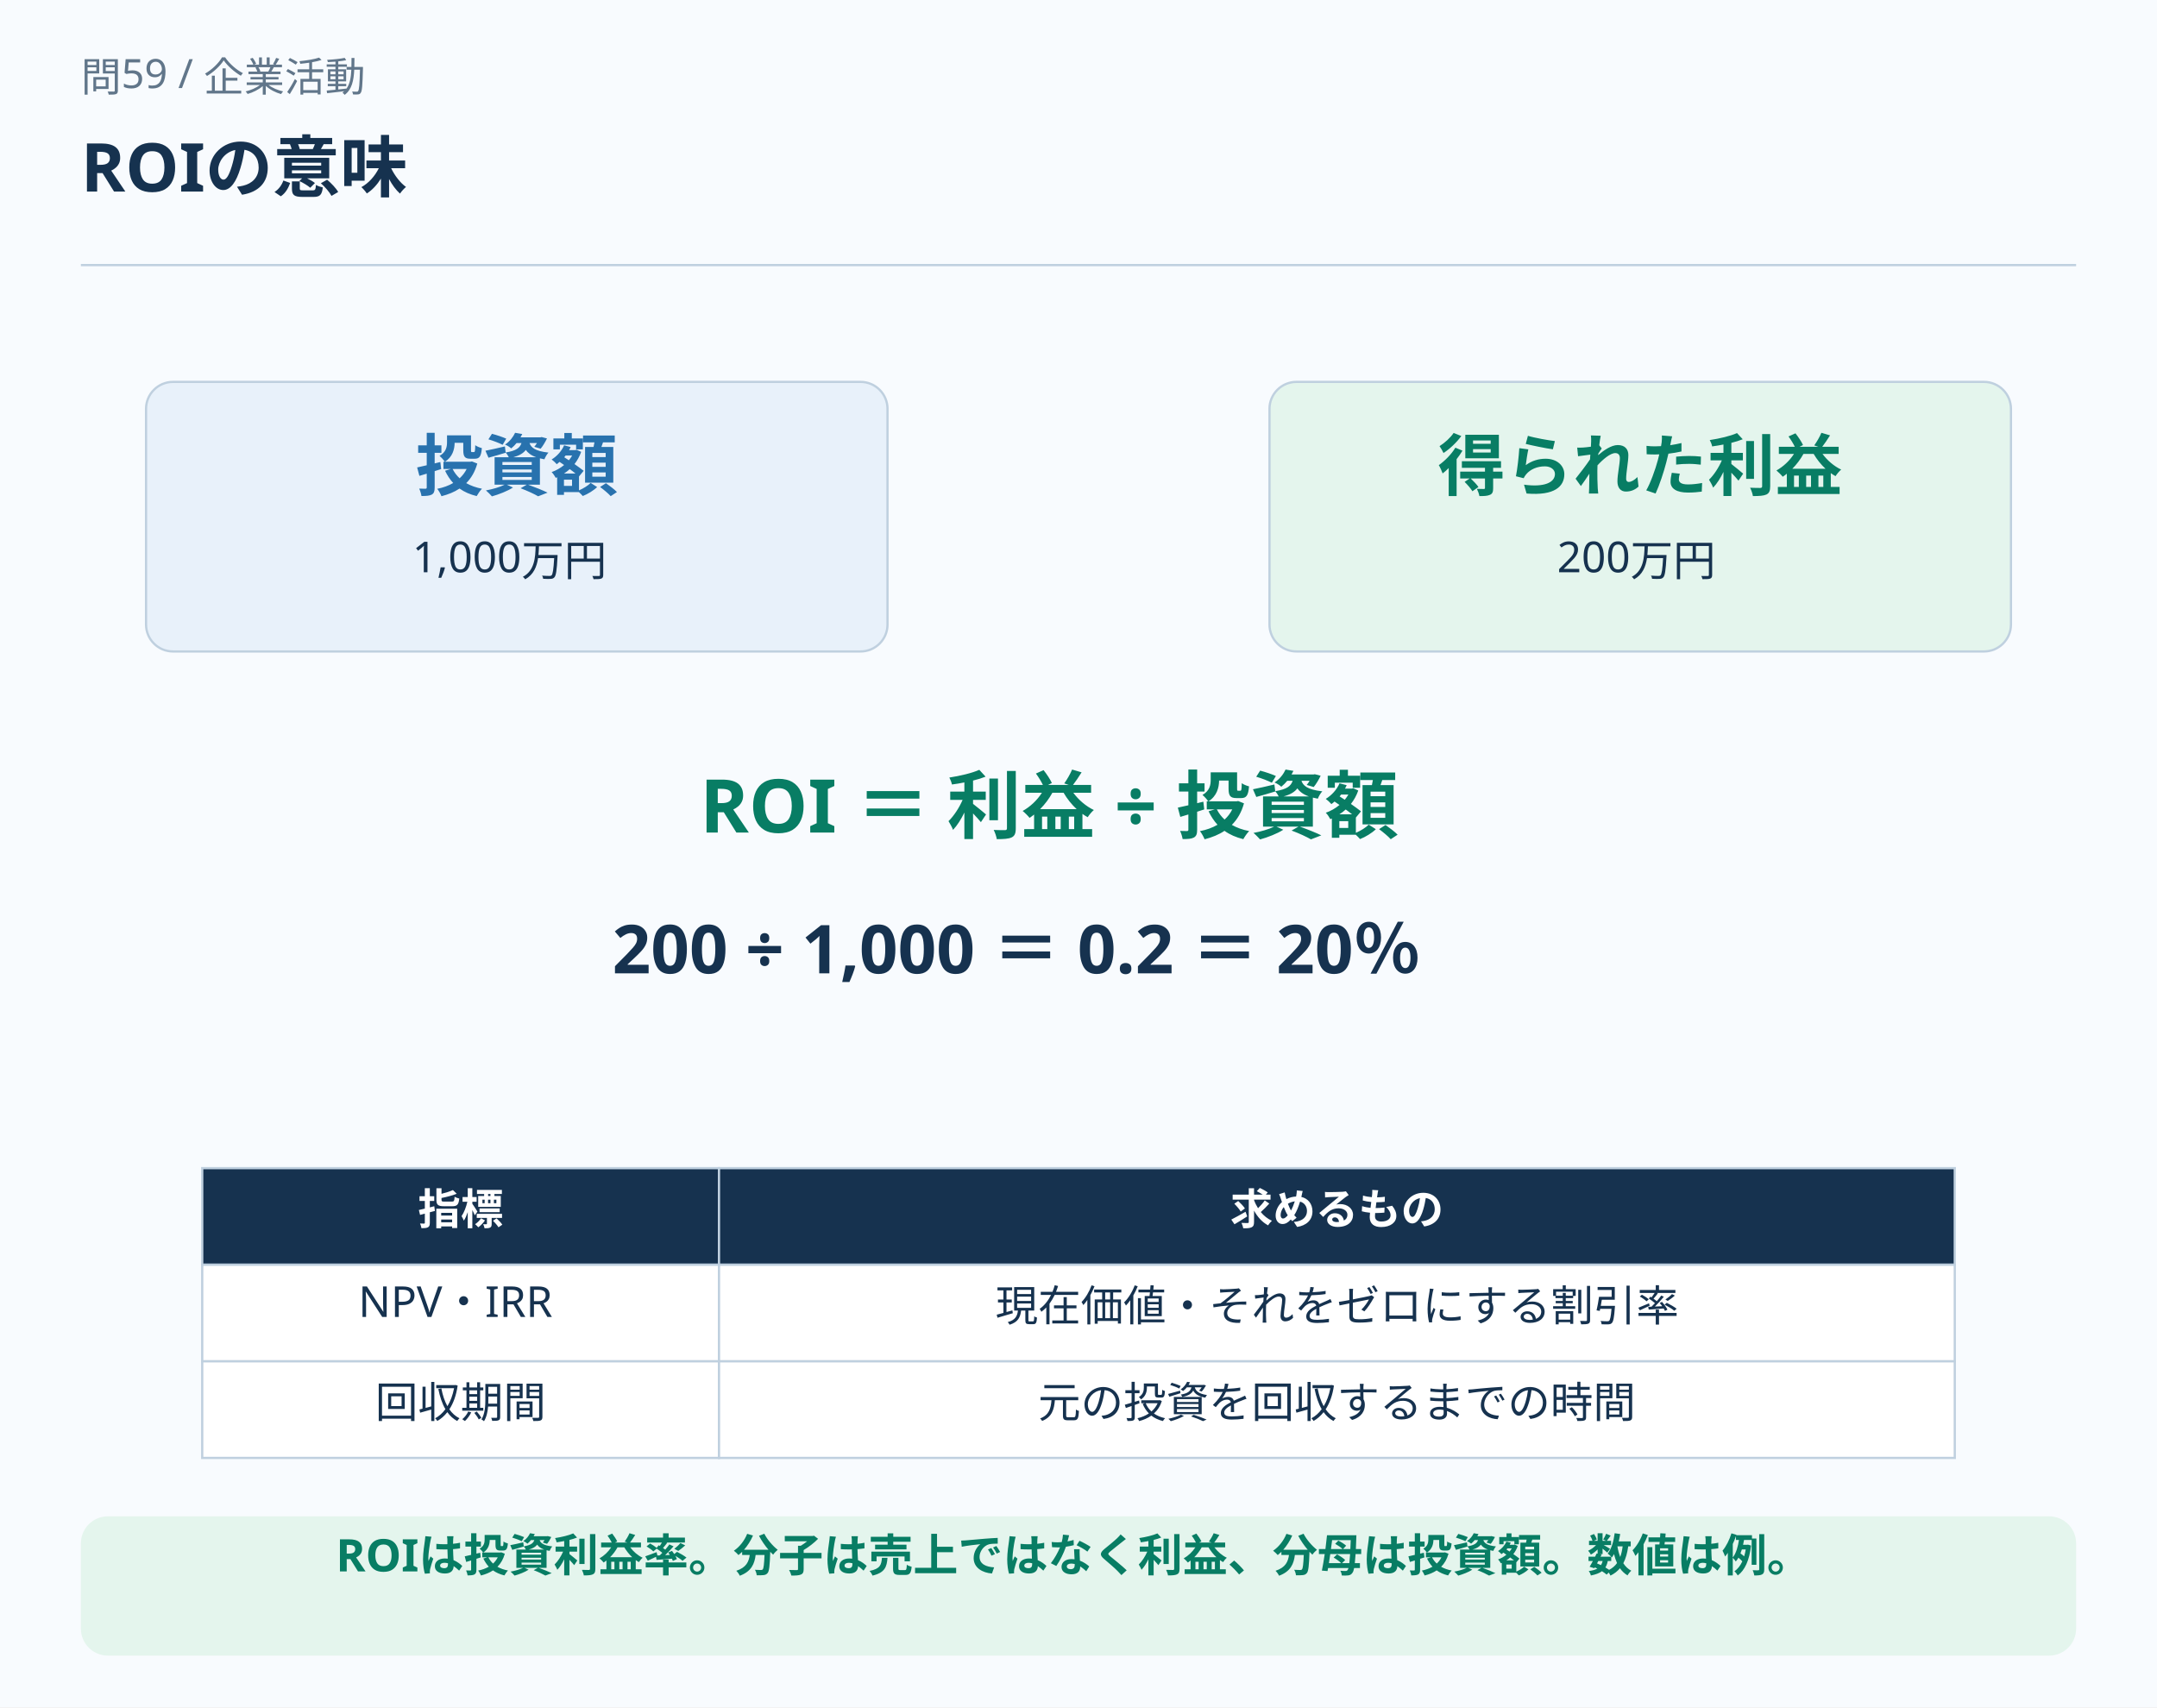
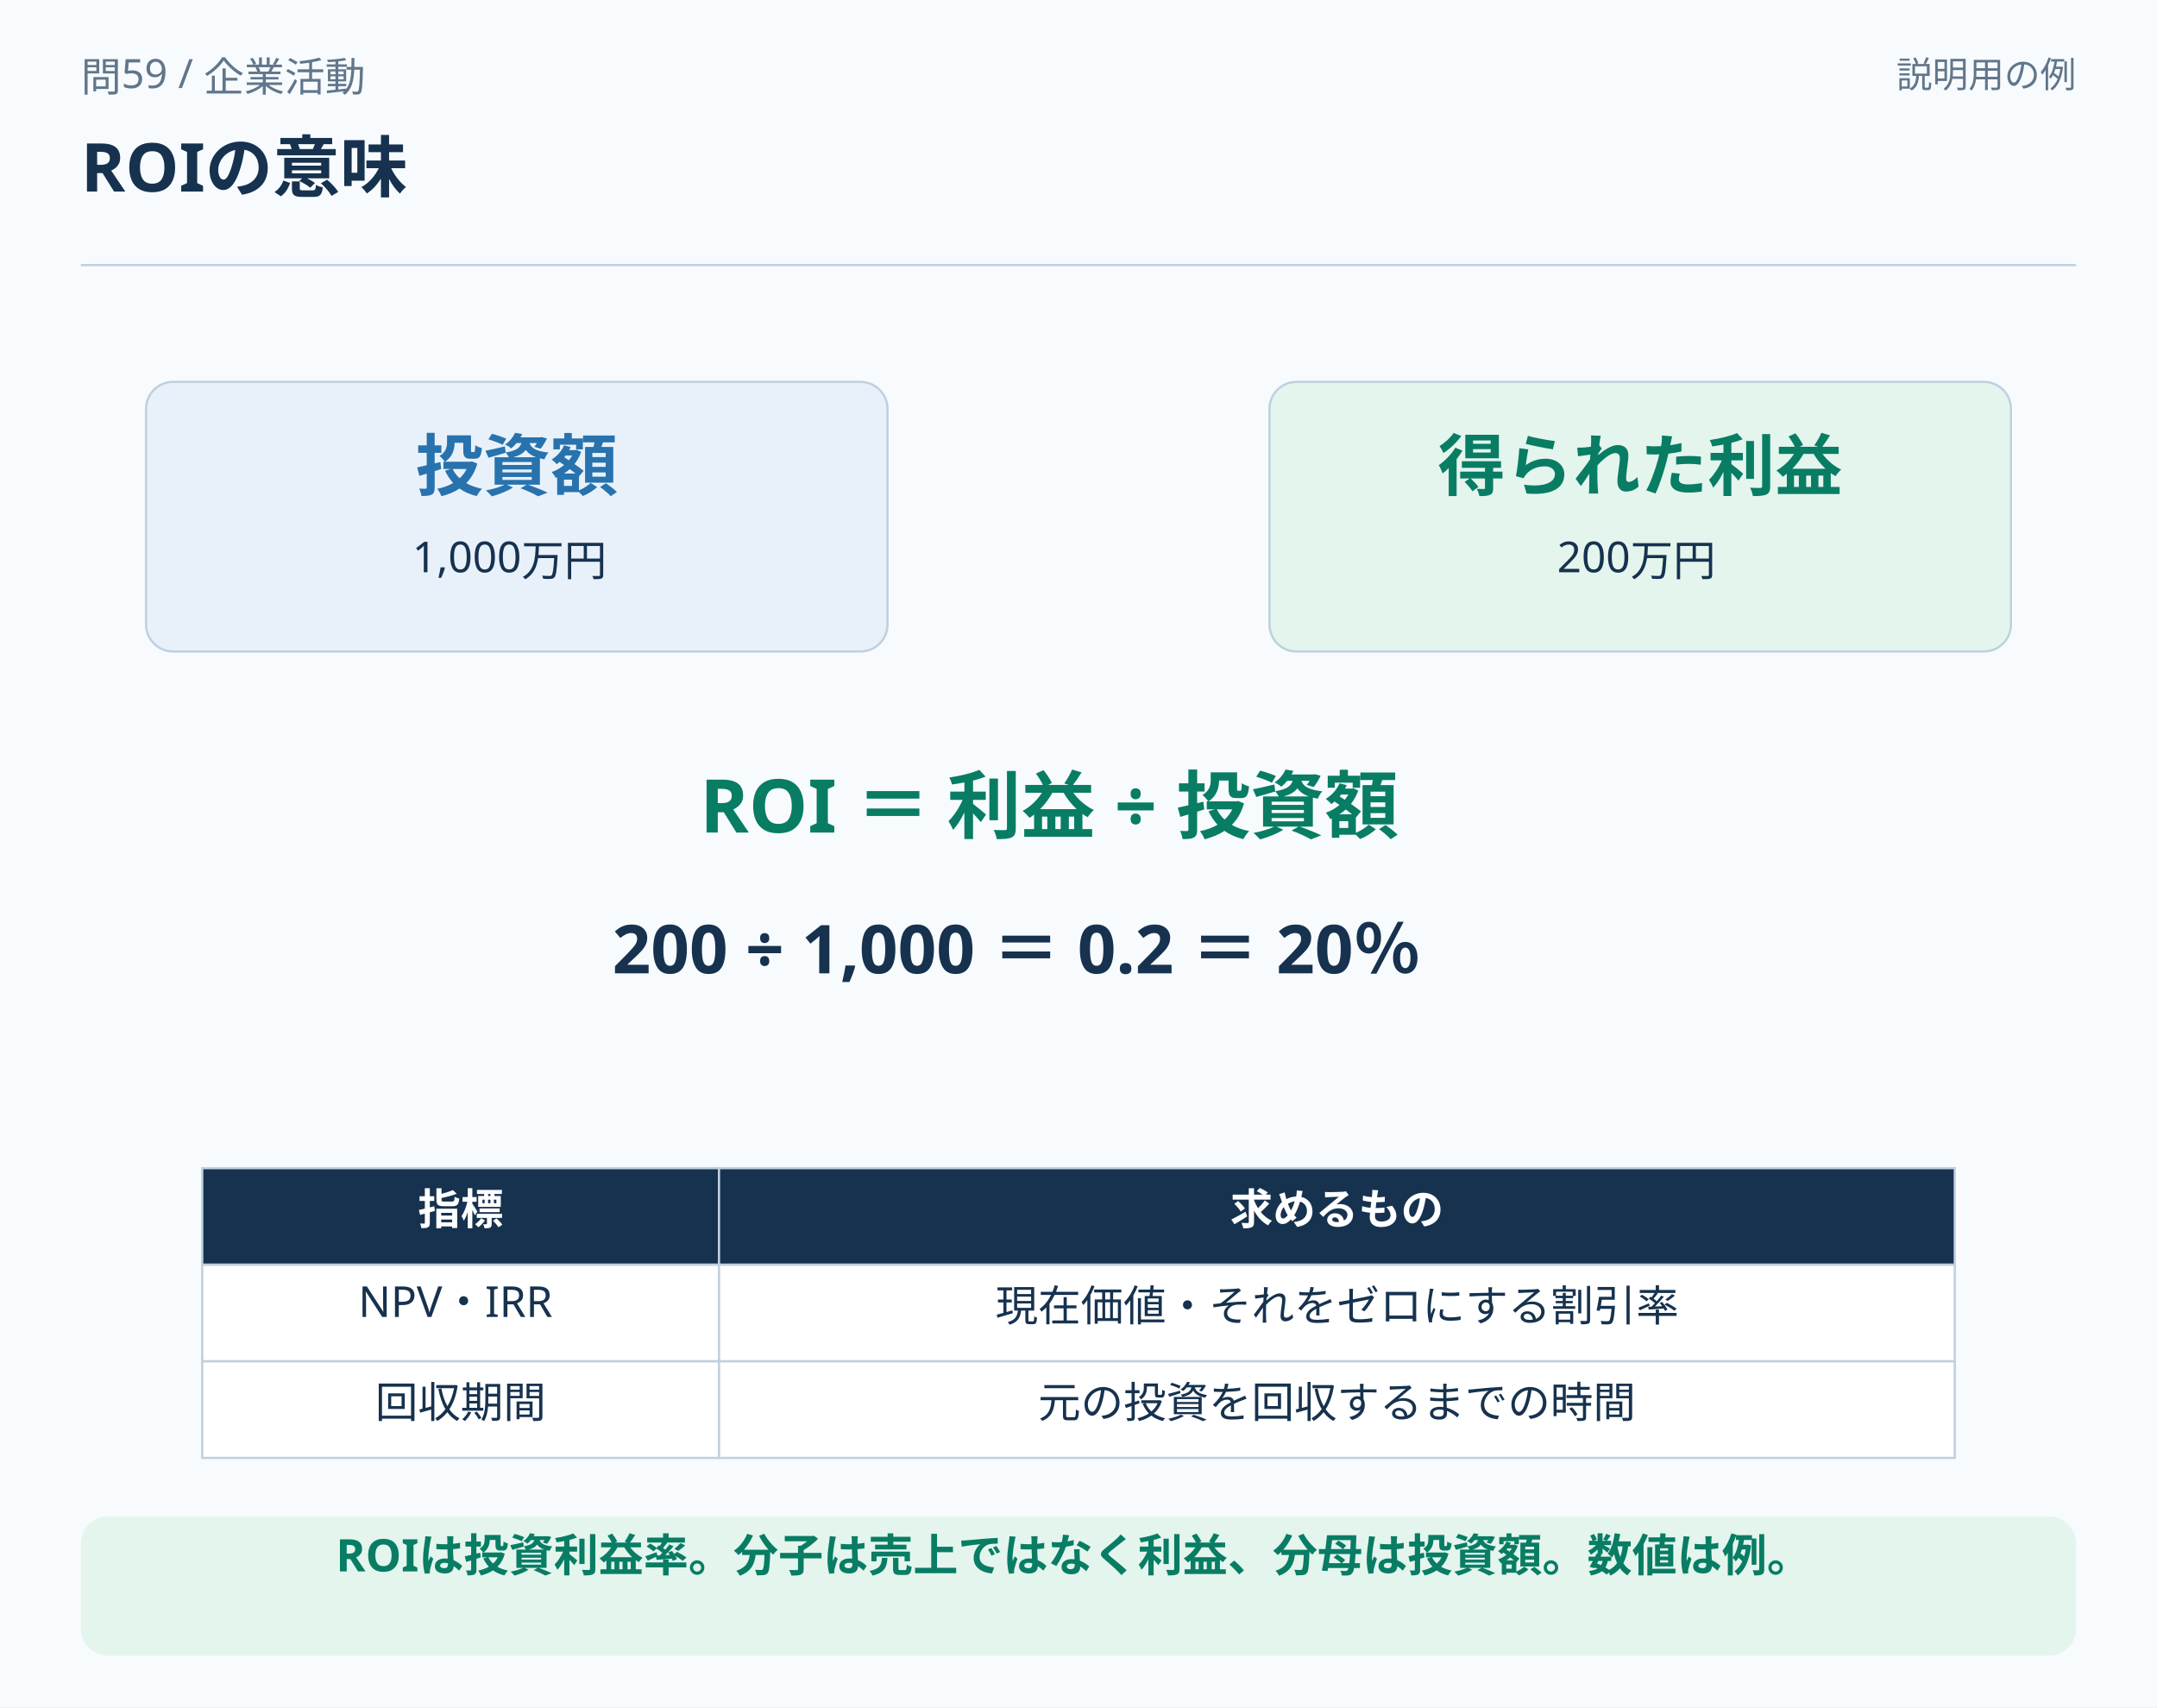
<svg xmlns="http://www.w3.org/2000/svg" viewBox="0 0 960 760" role="img" aria-labelledby="title59 desc59">
  <g font-family="Meiryo,Yu Gothic,sans-serif">
    <rect x="0" y="0" width="960" height="760" rx="0" fill="#f8fbfe" stroke="none" />
    <text x="36.00" y="25" font-size="18" fill="#61768a" font-weight="400" dominant-baseline="text-before-edge">問59  /  企業活動</text>
    <text x="36.00" y="62" font-size="30" fill="#16324f" font-weight="700" dominant-baseline="text-before-edge">ROIの意味</text>
    <line x1="36" y1="118" x2="924" y2="118" stroke="#bfd0df" stroke-width="1" />
    <rect x="65" y="170" width="330" height="120" rx="12" fill="#e8f1fa" stroke="#bfd0df" />
    <text x="185.00" y="192.0" font-size="30" fill="#2872ae" font-weight="700" dominant-baseline="text-before-edge">投資額</text>
    <text x="183.50" y="240.0" font-size="19" fill="#16324f" font-weight="400" dominant-baseline="text-before-edge">1,000万円</text>
    <rect x="565" y="170" width="330" height="120" rx="12" fill="#e4f5ed" stroke="#bfd0df" />
    <text x="640.00" y="192.0" font-size="30" fill="#087d64" font-weight="700" dominant-baseline="text-before-edge">得られた利益</text>
    <text x="693.00" y="240.0" font-size="19" fill="#16324f" font-weight="400" dominant-baseline="text-before-edge">200万円</text>
    <text x="311.50" y="345" font-size="33" fill="#087d64" font-weight="700" dominant-baseline="text-before-edge">ROI ＝ 利益 ÷ 投資額</text>
    <text x="272.50" y="410" font-size="30" fill="#16324f" font-weight="700" dominant-baseline="text-before-edge">200 ÷ 1,000 ＝ 0.2 ＝ 20％</text>
    <rect x="90" y="520" width="230" height="43" rx="0" fill="#16324f" stroke="#bfd0df" />
    <text x="186.00" y="528.5" font-size="19" fill="white" font-weight="700" dominant-baseline="text-before-edge">指標</text>
    <rect x="320" y="520" width="550" height="43" rx="0" fill="#16324f" stroke="#bfd0df" />
    <text x="547.50" y="528.5" font-size="19" fill="white" font-weight="700" dominant-baseline="text-before-edge">求めるもの</text>
    <rect x="90" y="563" width="230" height="43" rx="0" fill="white" stroke="#bfd0df" />
    <text x="159.50" y="571.5" font-size="19" fill="#16324f" font-weight="400" dominant-baseline="text-before-edge">NPV・IRR</text>
    <rect x="320" y="563" width="550" height="43" rx="0" fill="white" stroke="#bfd0df" />
    <text x="443.00" y="571.5" font-size="19" fill="#16324f" font-weight="400" dominant-baseline="text-before-edge">現在価値・それをゼロにする割引率</text>
    <rect x="90" y="606" width="230" height="43" rx="0" fill="white" stroke="#bfd0df" />
    <text x="167.00" y="614.5" font-size="19" fill="#16324f" font-weight="400" dominant-baseline="text-before-edge">回収期間</text>
    <rect x="320" y="606" width="550" height="43" rx="0" fill="white" stroke="#bfd0df" />
    <text x="462.00" y="614.5" font-size="19" fill="#16324f" font-weight="400" dominant-baseline="text-before-edge">元の投資を回収するまでの時間</text>
    <rect x="36" y="675" width="888" height="62" rx="12" fill="#e4f5ed" stroke="none" />
    <text x="149.50" y="684" font-size="20" fill="#087d64" font-weight="700" dominant-baseline="text-before-edge">ROIは投資利益率。分子は売上ではなく利益、分母は投資額。数値は例。</text>
+     <text x="924" y="25" font-size="16" fill="#61768a" text-anchor="end" dominant-baseline="text-before-edge">説明用の例</text>
  </g>
</svg>
